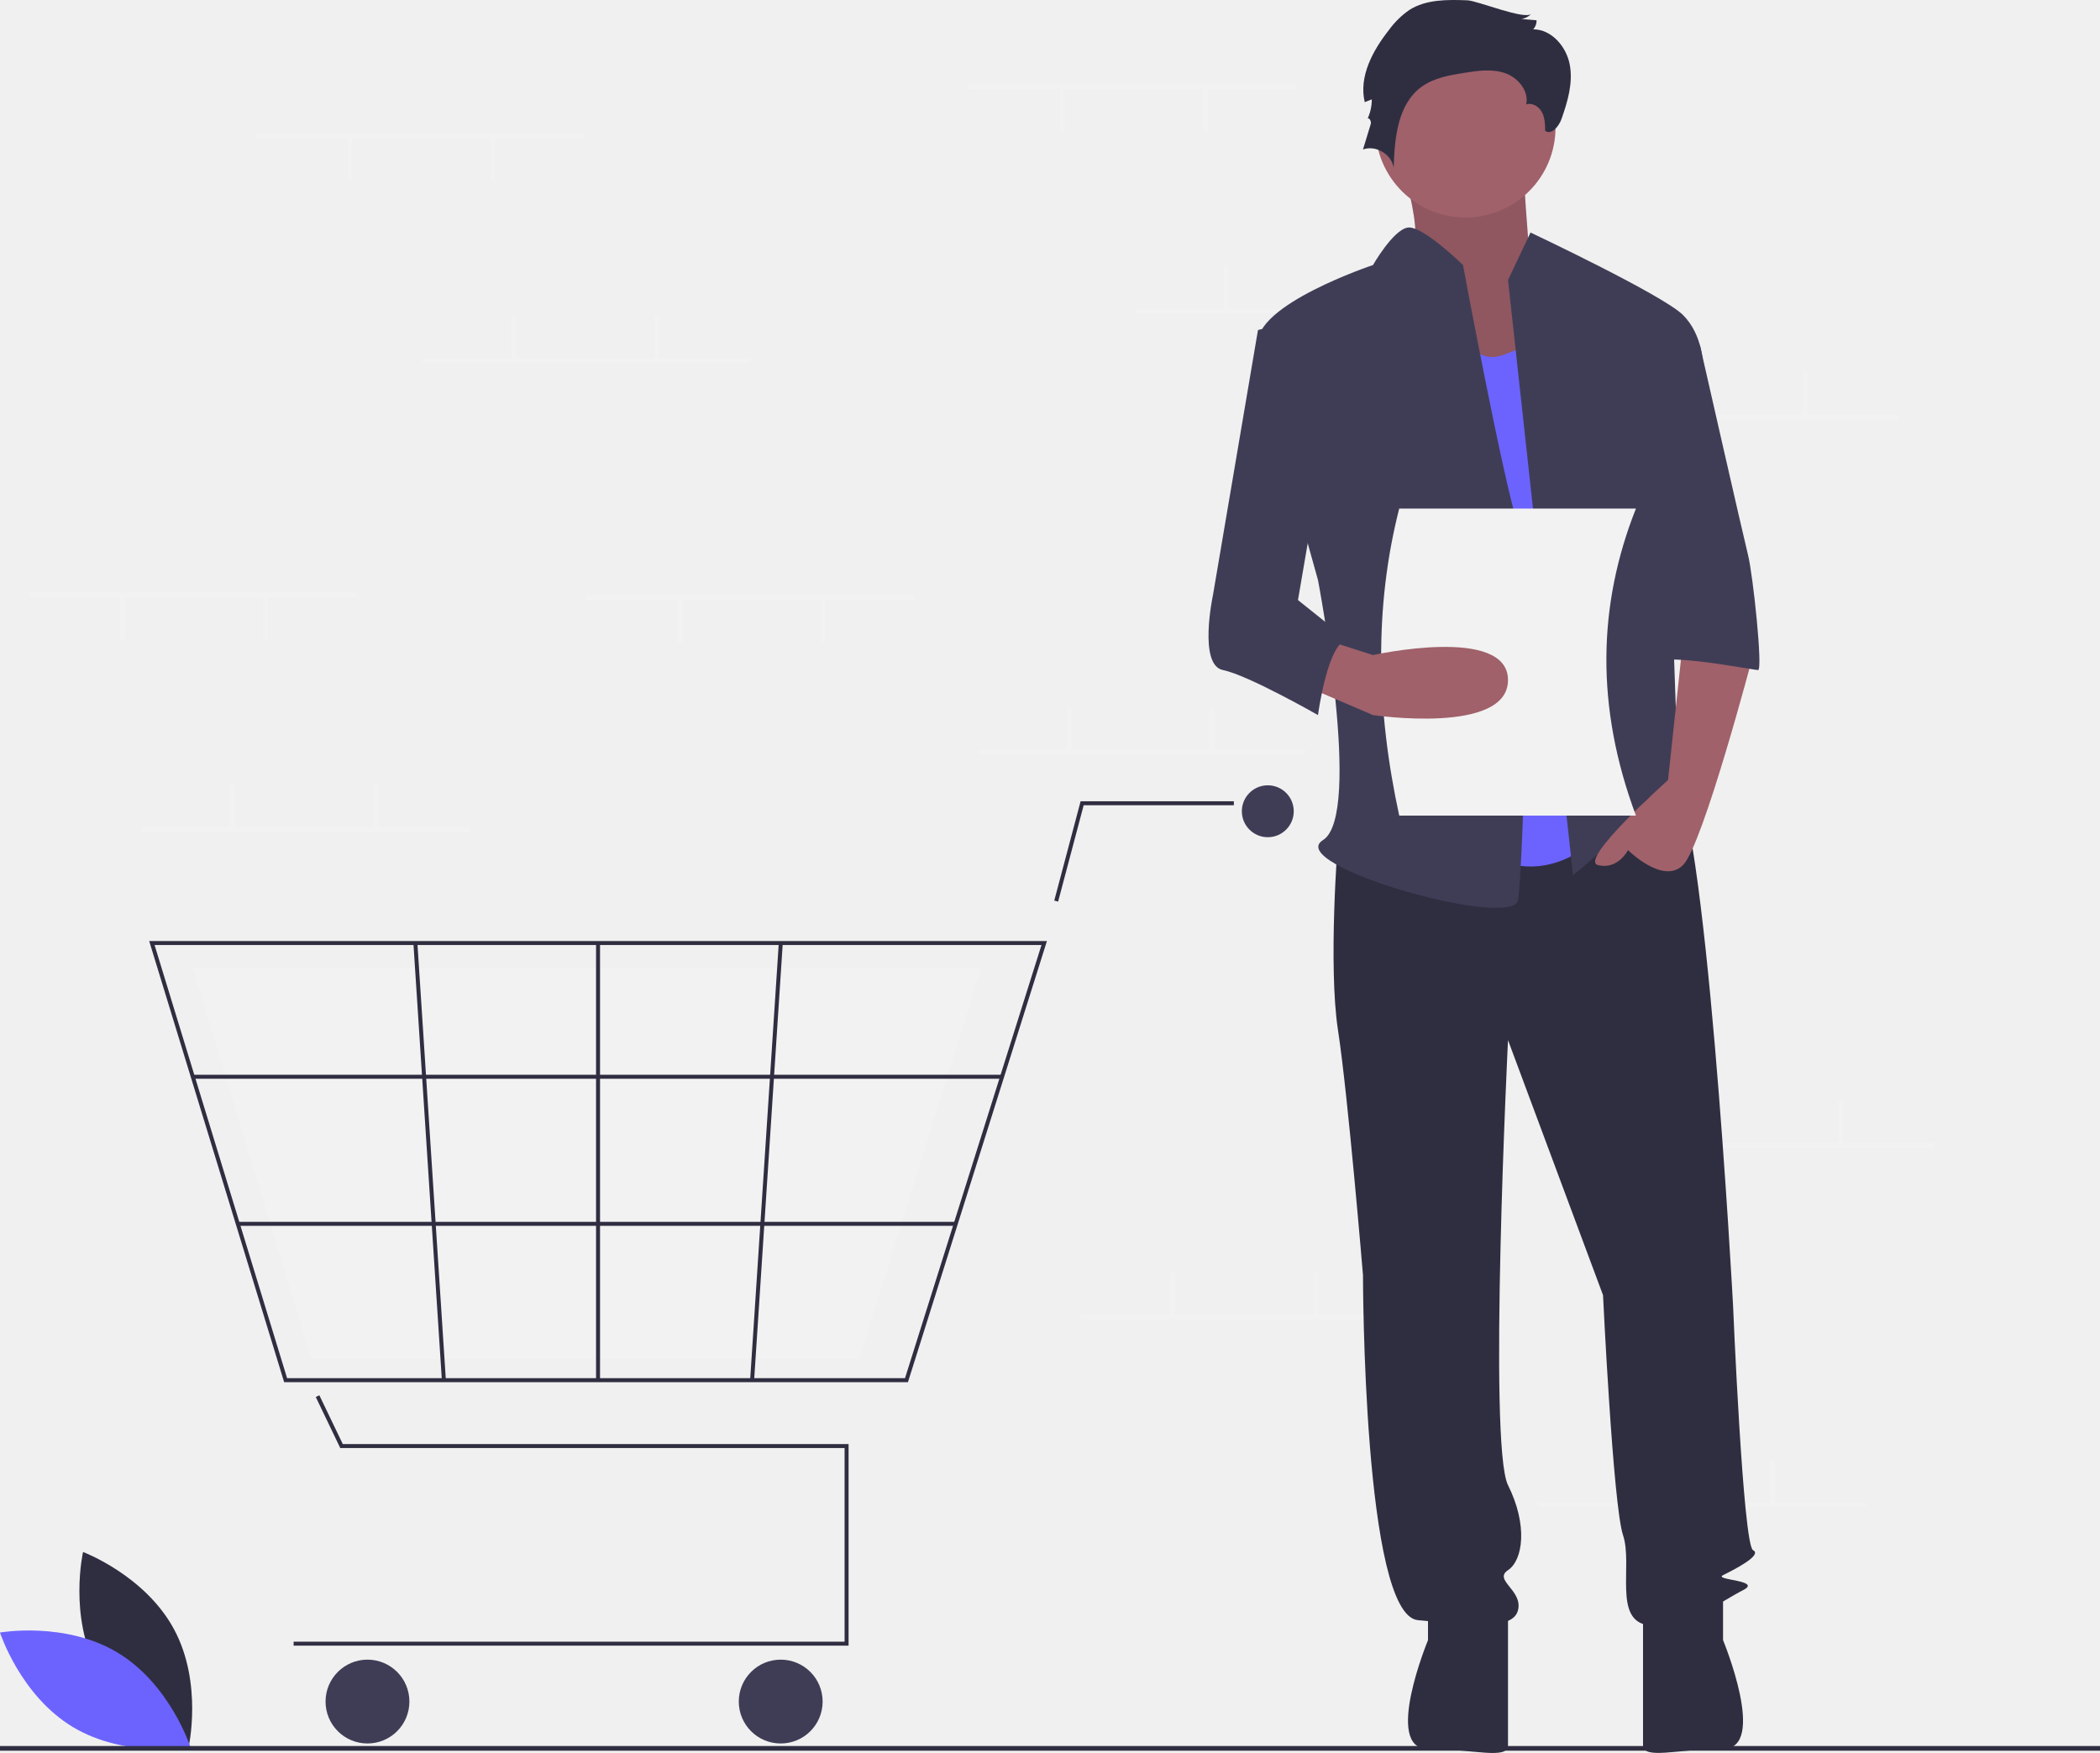
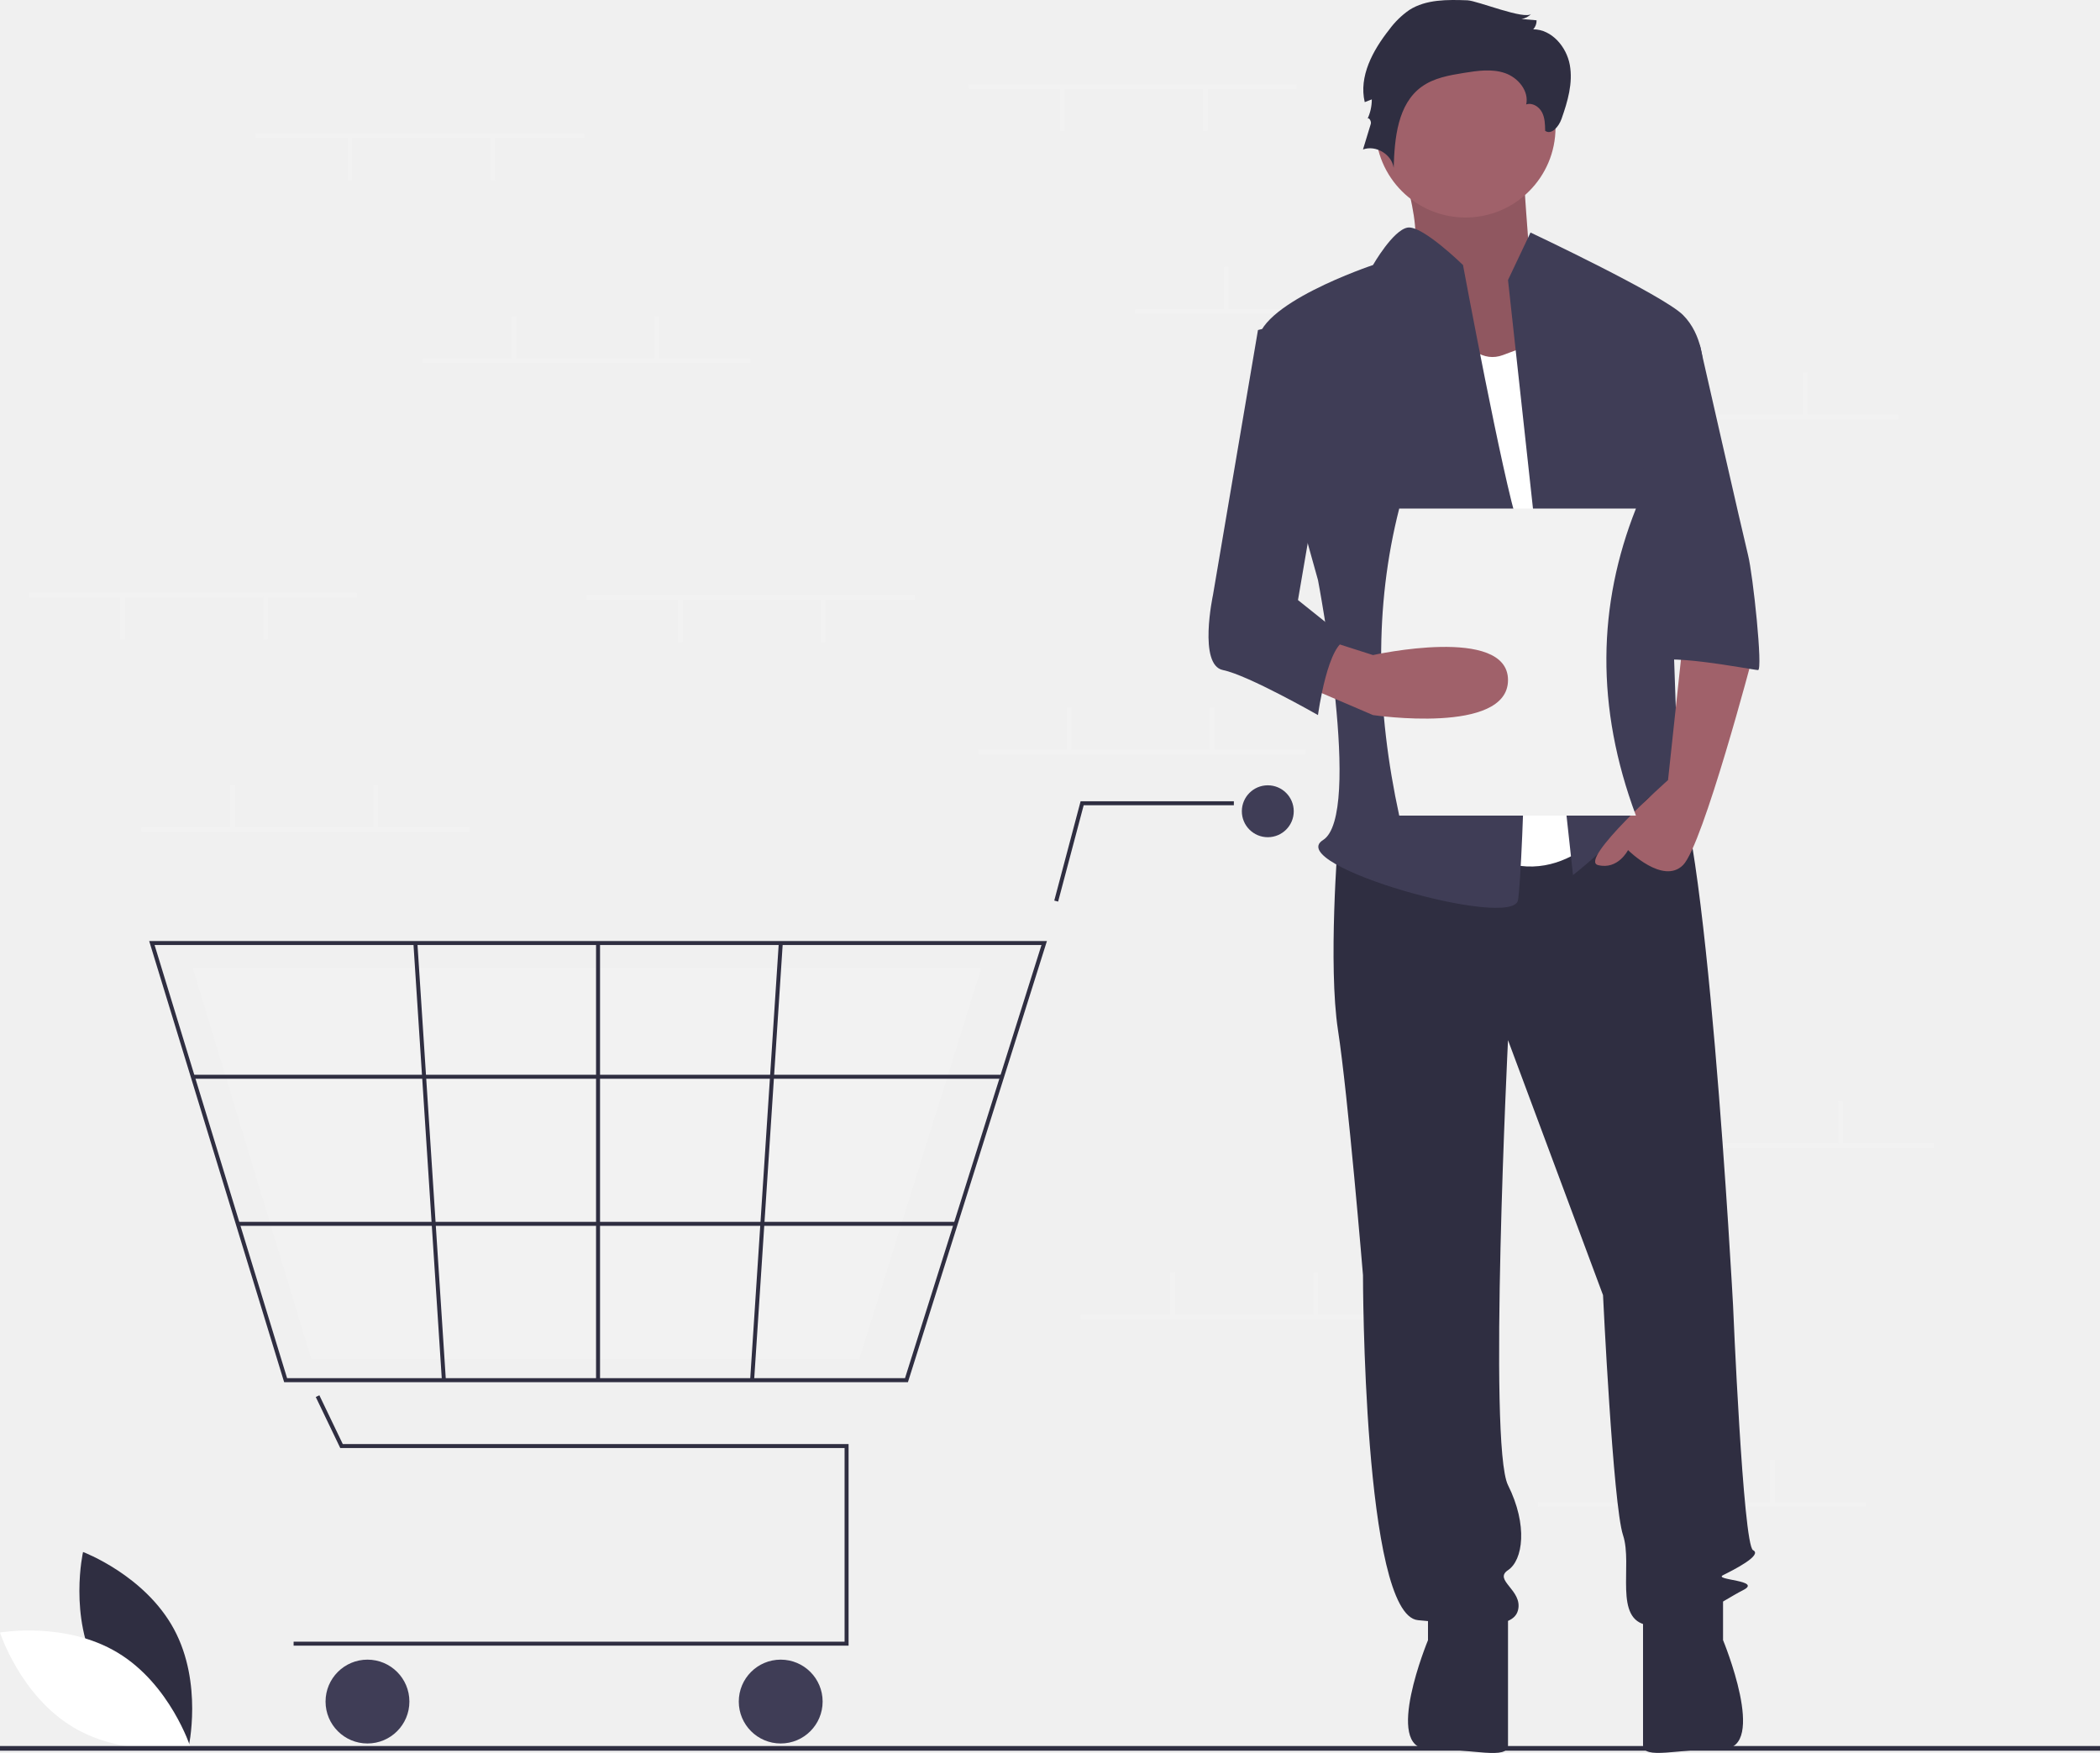
<svg xmlns="http://www.w3.org/2000/svg" id="ffc6eb9a-0ec0-429c-85a8-ff38b44048bf" data-name="Layer 1" width="896" height="747.971" viewBox="0 0 896 747.971">
  <path d="M193.634,788.752c12.428,23.049,38.806,32.944,38.806,32.944s6.227-27.475-6.201-50.524-38.806-32.944-38.806-32.944S181.206,765.703,193.634,788.752Z" transform="translate(-152 -76.01429)" fill="#2f2e41" />
-   <path d="M202.177,781.169c22.438,13.5,31.08,40.314,31.08,40.314s-27.738,4.927-50.177-8.573S152,772.596,152,772.596,179.738,767.67,202.177,781.169Z" transform="translate(-152 -76.01429)" fill="#6c63ff" />
+   <path d="M202.177,781.169c22.438,13.5,31.08,40.314,31.08,40.314s-27.738,4.927-50.177-8.573S152,772.596,152,772.596,179.738,767.67,202.177,781.169Z" transform="translate(-152 -76.01429)" fill="#ffffff" />
  <rect x="413.248" y="35.908" width="140" height="2" fill="#f2f2f2" />
  <rect x="513.249" y="37.408" width="2" height="18.5" fill="#f2f2f2" />
  <rect x="452.248" y="37.408" width="2" height="18.5" fill="#f2f2f2" />
  <rect x="484.248" y="131.908" width="140" height="2" fill="#f2f2f2" />
  <rect x="522.249" y="113.908" width="2" height="18.5" fill="#f2f2f2" />
  <rect x="583.249" y="113.908" width="2" height="18.5" fill="#f2f2f2" />
  <rect x="670.249" y="176.908" width="140" height="2" fill="#f2f2f2" />
  <rect x="708.249" y="158.908" width="2" height="18.5" fill="#f2f2f2" />
  <rect x="769.249" y="158.908" width="2" height="18.5" fill="#f2f2f2" />
  <rect x="656.249" y="640.908" width="140" height="2" fill="#f2f2f2" />
  <rect x="694.249" y="622.908" width="2" height="18.5" fill="#f2f2f2" />
  <rect x="755.249" y="622.908" width="2" height="18.5" fill="#f2f2f2" />
  <rect x="417.248" y="319.908" width="140" height="2" fill="#f2f2f2" />
  <rect x="455.248" y="301.908" width="2" height="18.5" fill="#f2f2f2" />
  <rect x="516.249" y="301.908" width="2" height="18.5" fill="#f2f2f2" />
  <rect x="461.248" y="560.908" width="140" height="2" fill="#f2f2f2" />
  <rect x="499.248" y="542.908" width="2" height="18.5" fill="#f2f2f2" />
  <rect x="560.249" y="542.908" width="2" height="18.5" fill="#f2f2f2" />
  <rect x="685.249" y="487.908" width="140" height="2" fill="#f2f2f2" />
  <rect x="723.249" y="469.908" width="2" height="18.5" fill="#f2f2f2" />
  <rect x="784.249" y="469.908" width="2" height="18.5" fill="#f2f2f2" />
  <polygon points="362.06 702.184 125.274 702.184 125.274 700.481 360.356 700.481 360.356 617.861 145.18 617.861 134.727 596.084 136.263 595.347 146.252 616.157 362.06 616.157 362.06 702.184" fill="#2f2e41" />
  <circle cx="156.789" cy="726.033" r="17.887" fill="#3f3d56" />
  <circle cx="333.101" cy="726.033" r="17.887" fill="#3f3d56" />
  <circle cx="540.927" cy="346.153" r="11.073" fill="#3f3d56" />
  <path d="M539.385,665.767H273.237L215.648,477.531H598.693l-.349,1.108Zm-264.889-1.704H538.136l58.234-184.83H217.951Z" transform="translate(-152 -76.01429)" fill="#2f2e41" />
  <polygon points="366.61 579.958 132.842 579.958 82.26 413.015 418.701 413.015 418.395 413.998 366.61 579.958" fill="#f2f2f2" />
  <polygon points="451.465 384.7 449.818 384.263 461.059 341.894 526.448 341.894 526.448 343.598 462.37 343.598 451.465 384.7" fill="#2f2e41" />
  <rect x="82.258" y="458.584" width="345.293" height="1.704" fill="#2f2e41" />
  <rect x="101.459" y="521.344" width="306.319" height="1.704" fill="#2f2e41" />
  <rect x="254.314" y="402.368" width="1.704" height="186.533" fill="#2f2e41" />
  <rect x="385.557" y="570.797" width="186.929" height="1.704" transform="translate(-274.7392 936.235) rotate(-86.24919)" fill="#2f2e41" />
  <rect x="334.457" y="478.185" width="1.704" height="186.929" transform="translate(-188.4687 -52.99638) rotate(-3.729)" fill="#2f2e41" />
  <rect y="745" width="896" height="2" fill="#2f2e41" />
  <path d="M747.411,137.89s14.618,41.606,5.622,48.007S783.394,244.573,783.394,244.573l47.229-12.802-25.863-43.74s-3.373-43.74-3.373-50.141S747.411,137.89,747.411,137.89Z" transform="translate(-152 -76.01429)" fill="#a0616a" />
  <path d="M747.411,137.89s14.618,41.606,5.622,48.007S783.394,244.573,783.394,244.573l47.229-12.802-25.863-43.74s-3.373-43.74-3.373-50.141S747.411,137.89,747.411,137.89Z" transform="translate(-152 -76.01429)" opacity="0.1" />
  <path d="M722.874,434.468s-4.267,53.341,0,81.079,10.668,104.549,10.668,104.549,0,145.089,23.47,147.222,40.539,4.267,42.673-4.267-10.668-12.802-4.267-17.069,8.535-19.203,0-36.272,0-189.895,0-189.895l40.539,108.816s4.267,89.614,8.535,102.415-4.267,36.272,10.668,38.406,32.005-10.668,40.539-14.936-12.802-4.267-8.535-6.401,17.069-8.535,12.802-10.668-8.535-104.549-8.535-104.549S879.697,414.199,864.762,405.664s-24.537,6.166-24.537,6.166Z" transform="translate(-152 -76.01429)" fill="#2f2e41" />
  <path d="M761.279,758.784v17.069s-19.203,46.399,0,46.399,34.138,4.808,34.138-1.593V763.051Z" transform="translate(-152 -76.01429)" fill="#2f2e41" />
  <path d="M887.165,758.754v17.069s19.203,46.399,0,46.399-34.138,4.808-34.138-1.593V763.021Z" transform="translate(-152 -76.01429)" fill="#2f2e41" />
  <circle cx="625.282" cy="54.408" r="38.406" fill="#a0616a" />
-   <path d="M765.547,201.9s10.668,32.005,27.738,25.604l17.069-6.401L840.225,425.934s-23.47,34.138-57.609,12.802S765.547,201.9,765.547,201.9Z" transform="translate(-152 -76.01429)" fill="#6c63ff" />
+   <path d="M765.547,201.9s10.668,32.005,27.738,25.604l17.069-6.401L840.225,425.934s-23.47,34.138-57.609,12.802S765.547,201.9,765.547,201.9Z" transform="translate(-152 -76.01429)" fill="#ffffff" />
  <path d="M795.418,195.499l9.601-20.27s56.542,26.671,65.076,35.205,8.535,21.337,8.535,21.337l-14.936,53.341s4.267,117.351,4.267,121.618,14.936,27.738,4.267,19.203-12.802-17.069-21.337-4.267-27.738,27.738-27.738,27.738Z" transform="translate(-152 -76.01429)" fill="#3f3d56" />
  <path d="M870.096,349.122l-6.401,59.742s-38.406,34.138-29.871,36.272,12.802-6.401,12.802-6.401,14.936,14.936,23.47,6.401S899.967,355.523,899.967,355.523Z" transform="translate(-152 -76.01429)" fill="#a0616a" />
  <path d="M778.1,76.144c-8.514-.304-17.625-.455-24.804,4.133a36.313,36.313,0,0,0-8.572,8.392c-6.992,8.838-13.033,19.959-10.436,30.925l3.016-1.176a19.751,19.751,0,0,1-1.905,8.463c.425-1.235,1.847.762,1.466,2.011L733.543,139.792c5.462-2.002,12.257,2.052,13.088,7.81.38-12.661,1.693-27.18,11.964-34.593,5.18-3.739,11.735-4.88,18.042-5.894,5.818-.935,11.918-1.827,17.491.089s10.319,7.615,9.055,13.371c2.57-.885,5.444.906,6.713,3.309s1.337,5.237,1.375,7.955c2.739,1.936,5.856-1.908,6.973-5.071,2.62-7.424,4.949-15.327,3.538-23.073s-7.723-15.148-15.596-15.174a5.467,5.467,0,0,0,1.422-3.849l-6.489-.548a7.172,7.172,0,0,0,4.286-2.26C802.798,84.731,782.313,76.295,778.1,76.144Z" transform="translate(-152 -76.01429)" fill="#2f2e41" />
  <path d="M776.215,189.098s-17.369-17.021-23.62-15.978S737.809,189.098,737.809,189.098s-51.208,17.069-49.074,34.138S714.339,323.518,714.339,323.518s19.203,100.282,2.134,110.95,81.079,38.406,83.213,25.604,6.401-140.821,0-160.024S776.215,189.098,776.215,189.098Z" transform="translate(-152 -76.01429)" fill="#3f3d56" />
  <path d="M850.893,223.236h26.383S895.7,304.315,897.833,312.85s6.401,49.074,4.267,49.074-44.807-8.535-44.807-2.134Z" transform="translate(-152 -76.01429)" fill="#3f3d56" />
  <path d="M850,424.014H749c-9.856-45.34-10.68-89.146,0-131H850C833.701,334.115,832.682,377.621,850,424.014Z" transform="translate(-152 -76.01429)" fill="#f2f2f2" />
  <path d="M707.938,368.325,737.809,381.127s57.609,8.535,57.609-14.936-57.609-10.668-57.609-10.668L718.605,349.383Z" transform="translate(-152 -76.01429)" fill="#a0616a" />
  <path d="M714.339,210.435l-25.604,6.401L669.532,329.919s-6.401,29.871,4.267,32.005S714.339,381.127,714.339,381.127s4.267-32.005,12.802-32.005L705.804,332.053,718.606,257.375Z" transform="translate(-152 -76.01429)" fill="#3f3d56" />
  <rect x="60.248" y="352.908" width="140" height="2" fill="#f2f2f2" />
  <rect x="98.249" y="334.908" width="2" height="18.5" fill="#f2f2f2" />
  <rect x="159.249" y="334.908" width="2" height="18.5" fill="#f2f2f2" />
  <rect x="109.249" y="56.908" width="140" height="2" fill="#f2f2f2" />
  <rect x="209.249" y="58.408" width="2" height="18.5" fill="#f2f2f2" />
  <rect x="148.249" y="58.408" width="2" height="18.5" fill="#f2f2f2" />
  <rect x="250.249" y="253.908" width="140" height="2" fill="#f2f2f2" />
  <rect x="350.248" y="255.408" width="2" height="18.5" fill="#f2f2f2" />
  <rect x="289.248" y="255.408" width="2" height="18.5" fill="#f2f2f2" />
  <rect x="12.248" y="252.908" width="140" height="2" fill="#f2f2f2" />
  <rect x="112.249" y="254.408" width="2" height="18.5" fill="#f2f2f2" />
  <rect x="51.248" y="254.408" width="2" height="18.5" fill="#f2f2f2" />
  <rect x="180.249" y="152.908" width="140" height="2" fill="#f2f2f2" />
  <rect x="218.249" y="134.908" width="2" height="18.5" fill="#f2f2f2" />
  <rect x="279.248" y="134.908" width="2" height="18.5" fill="#f2f2f2" />
</svg>
